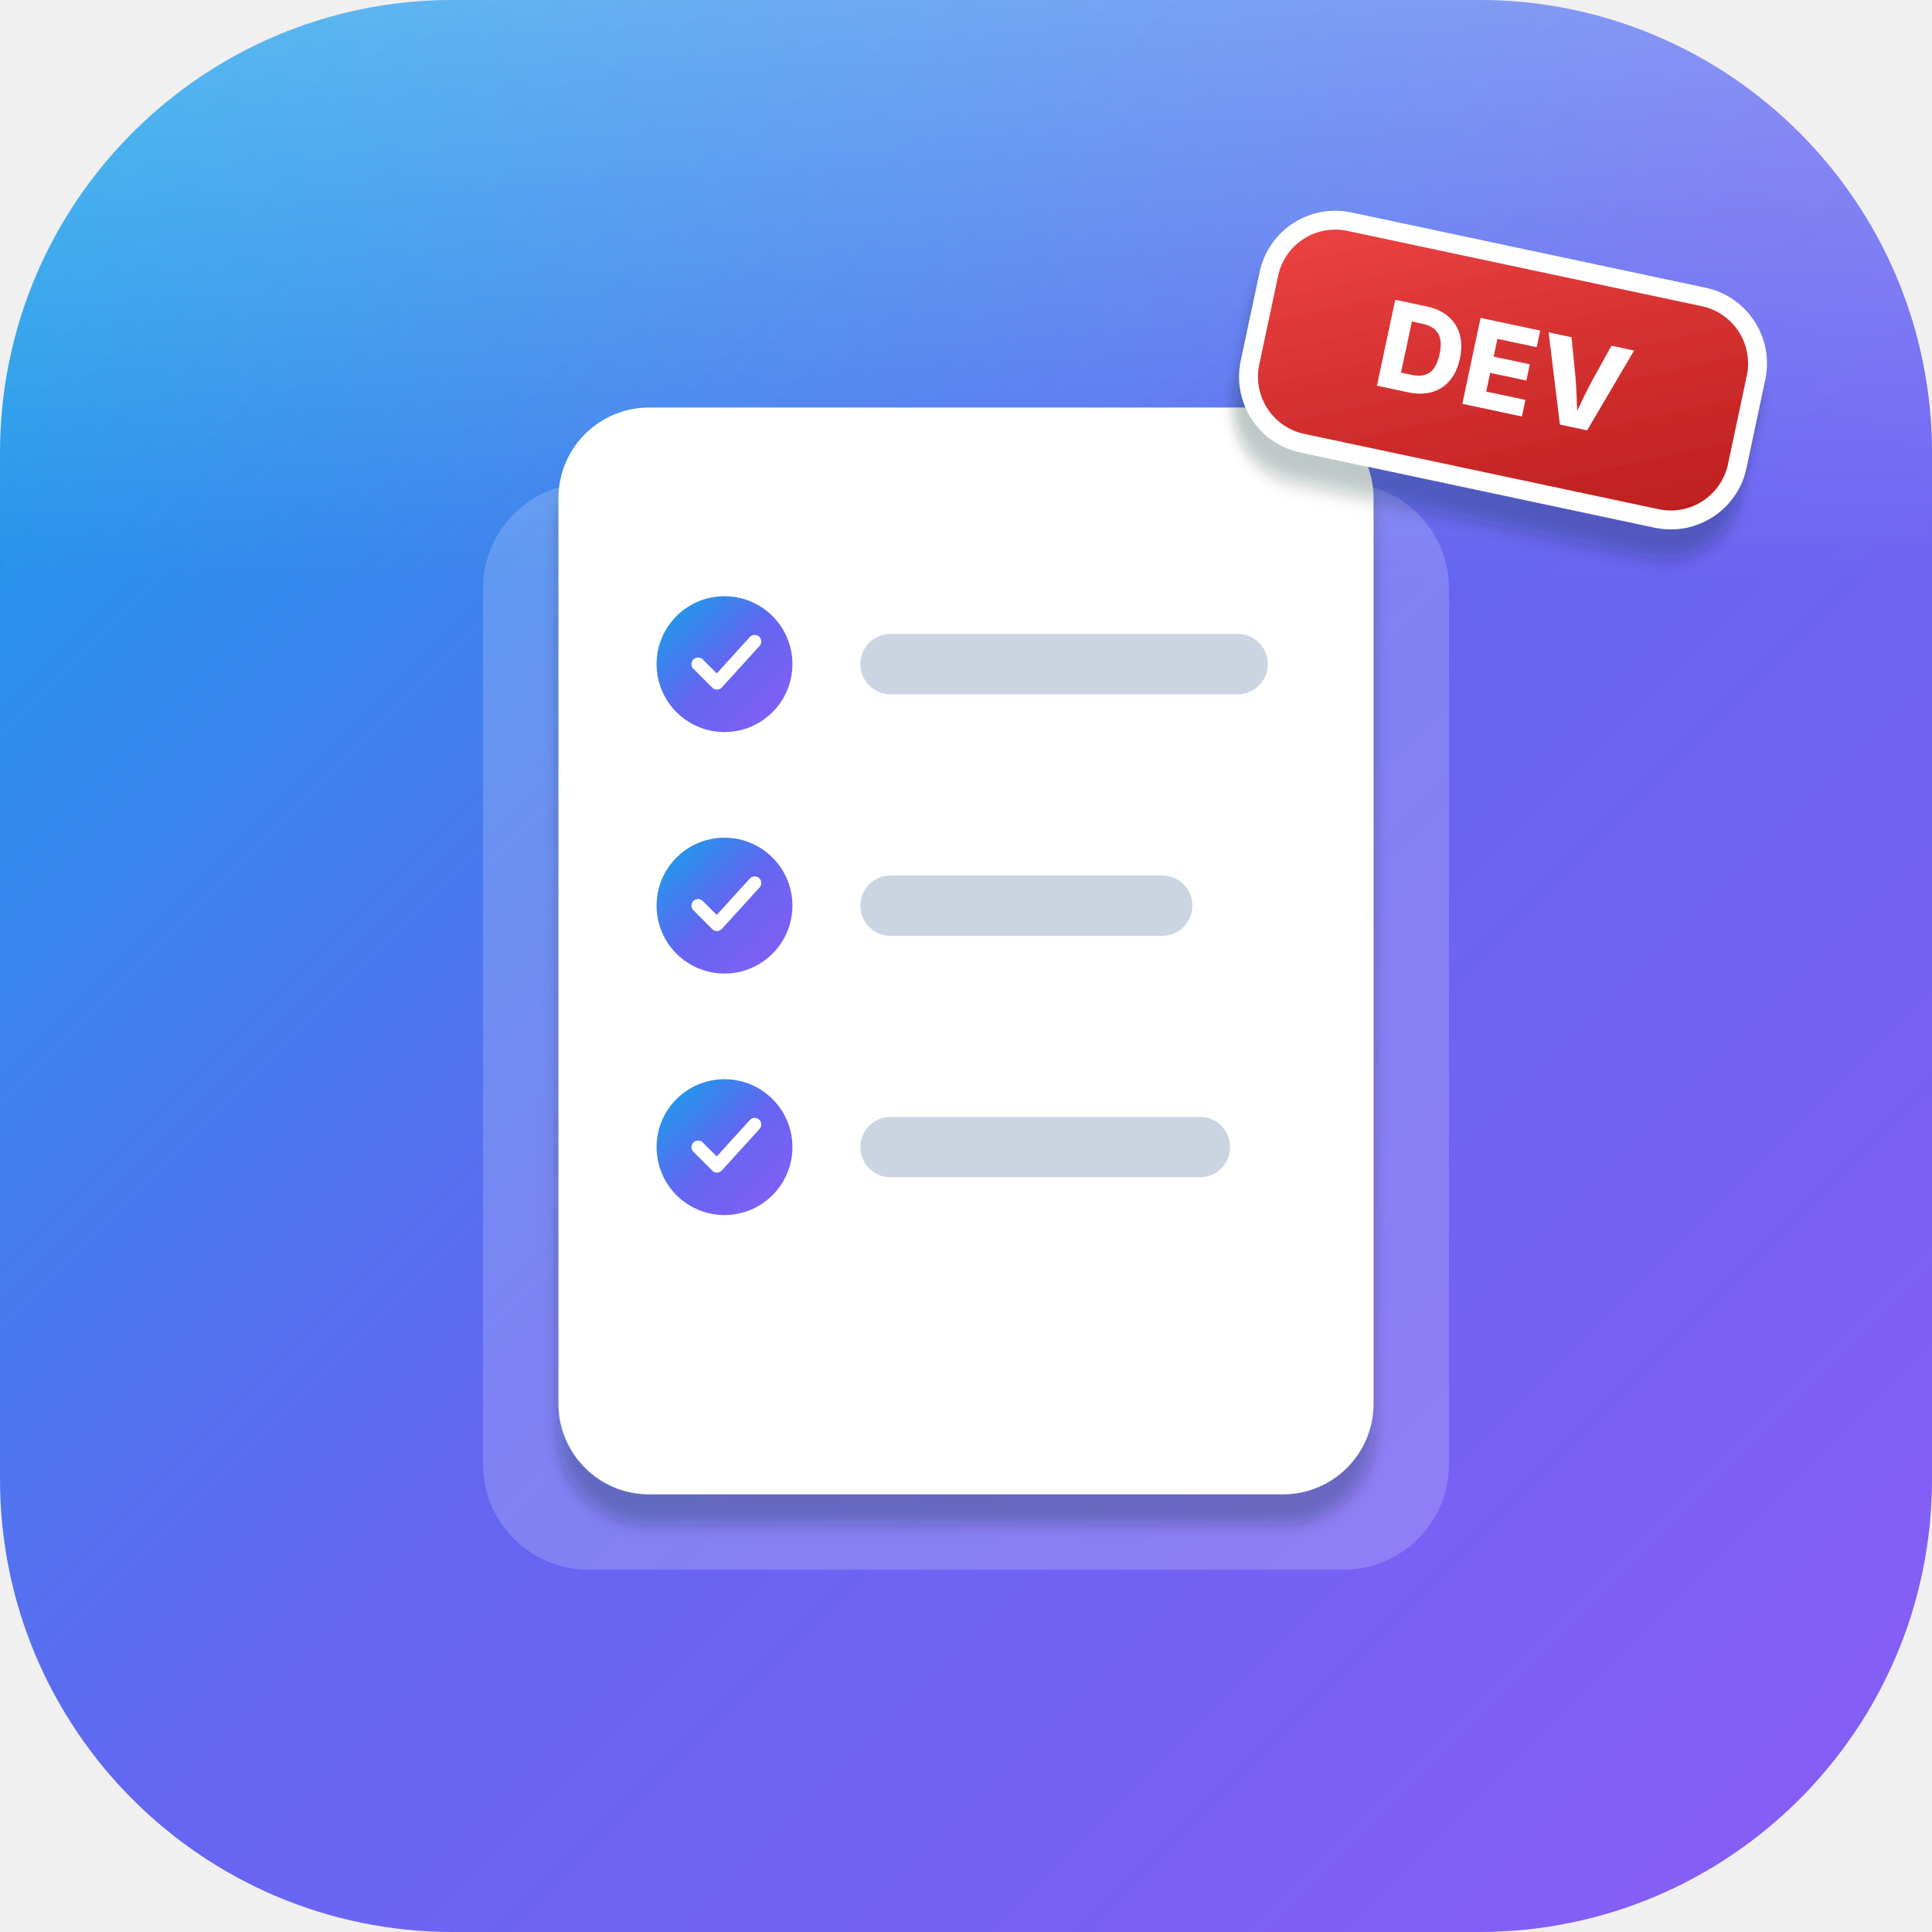
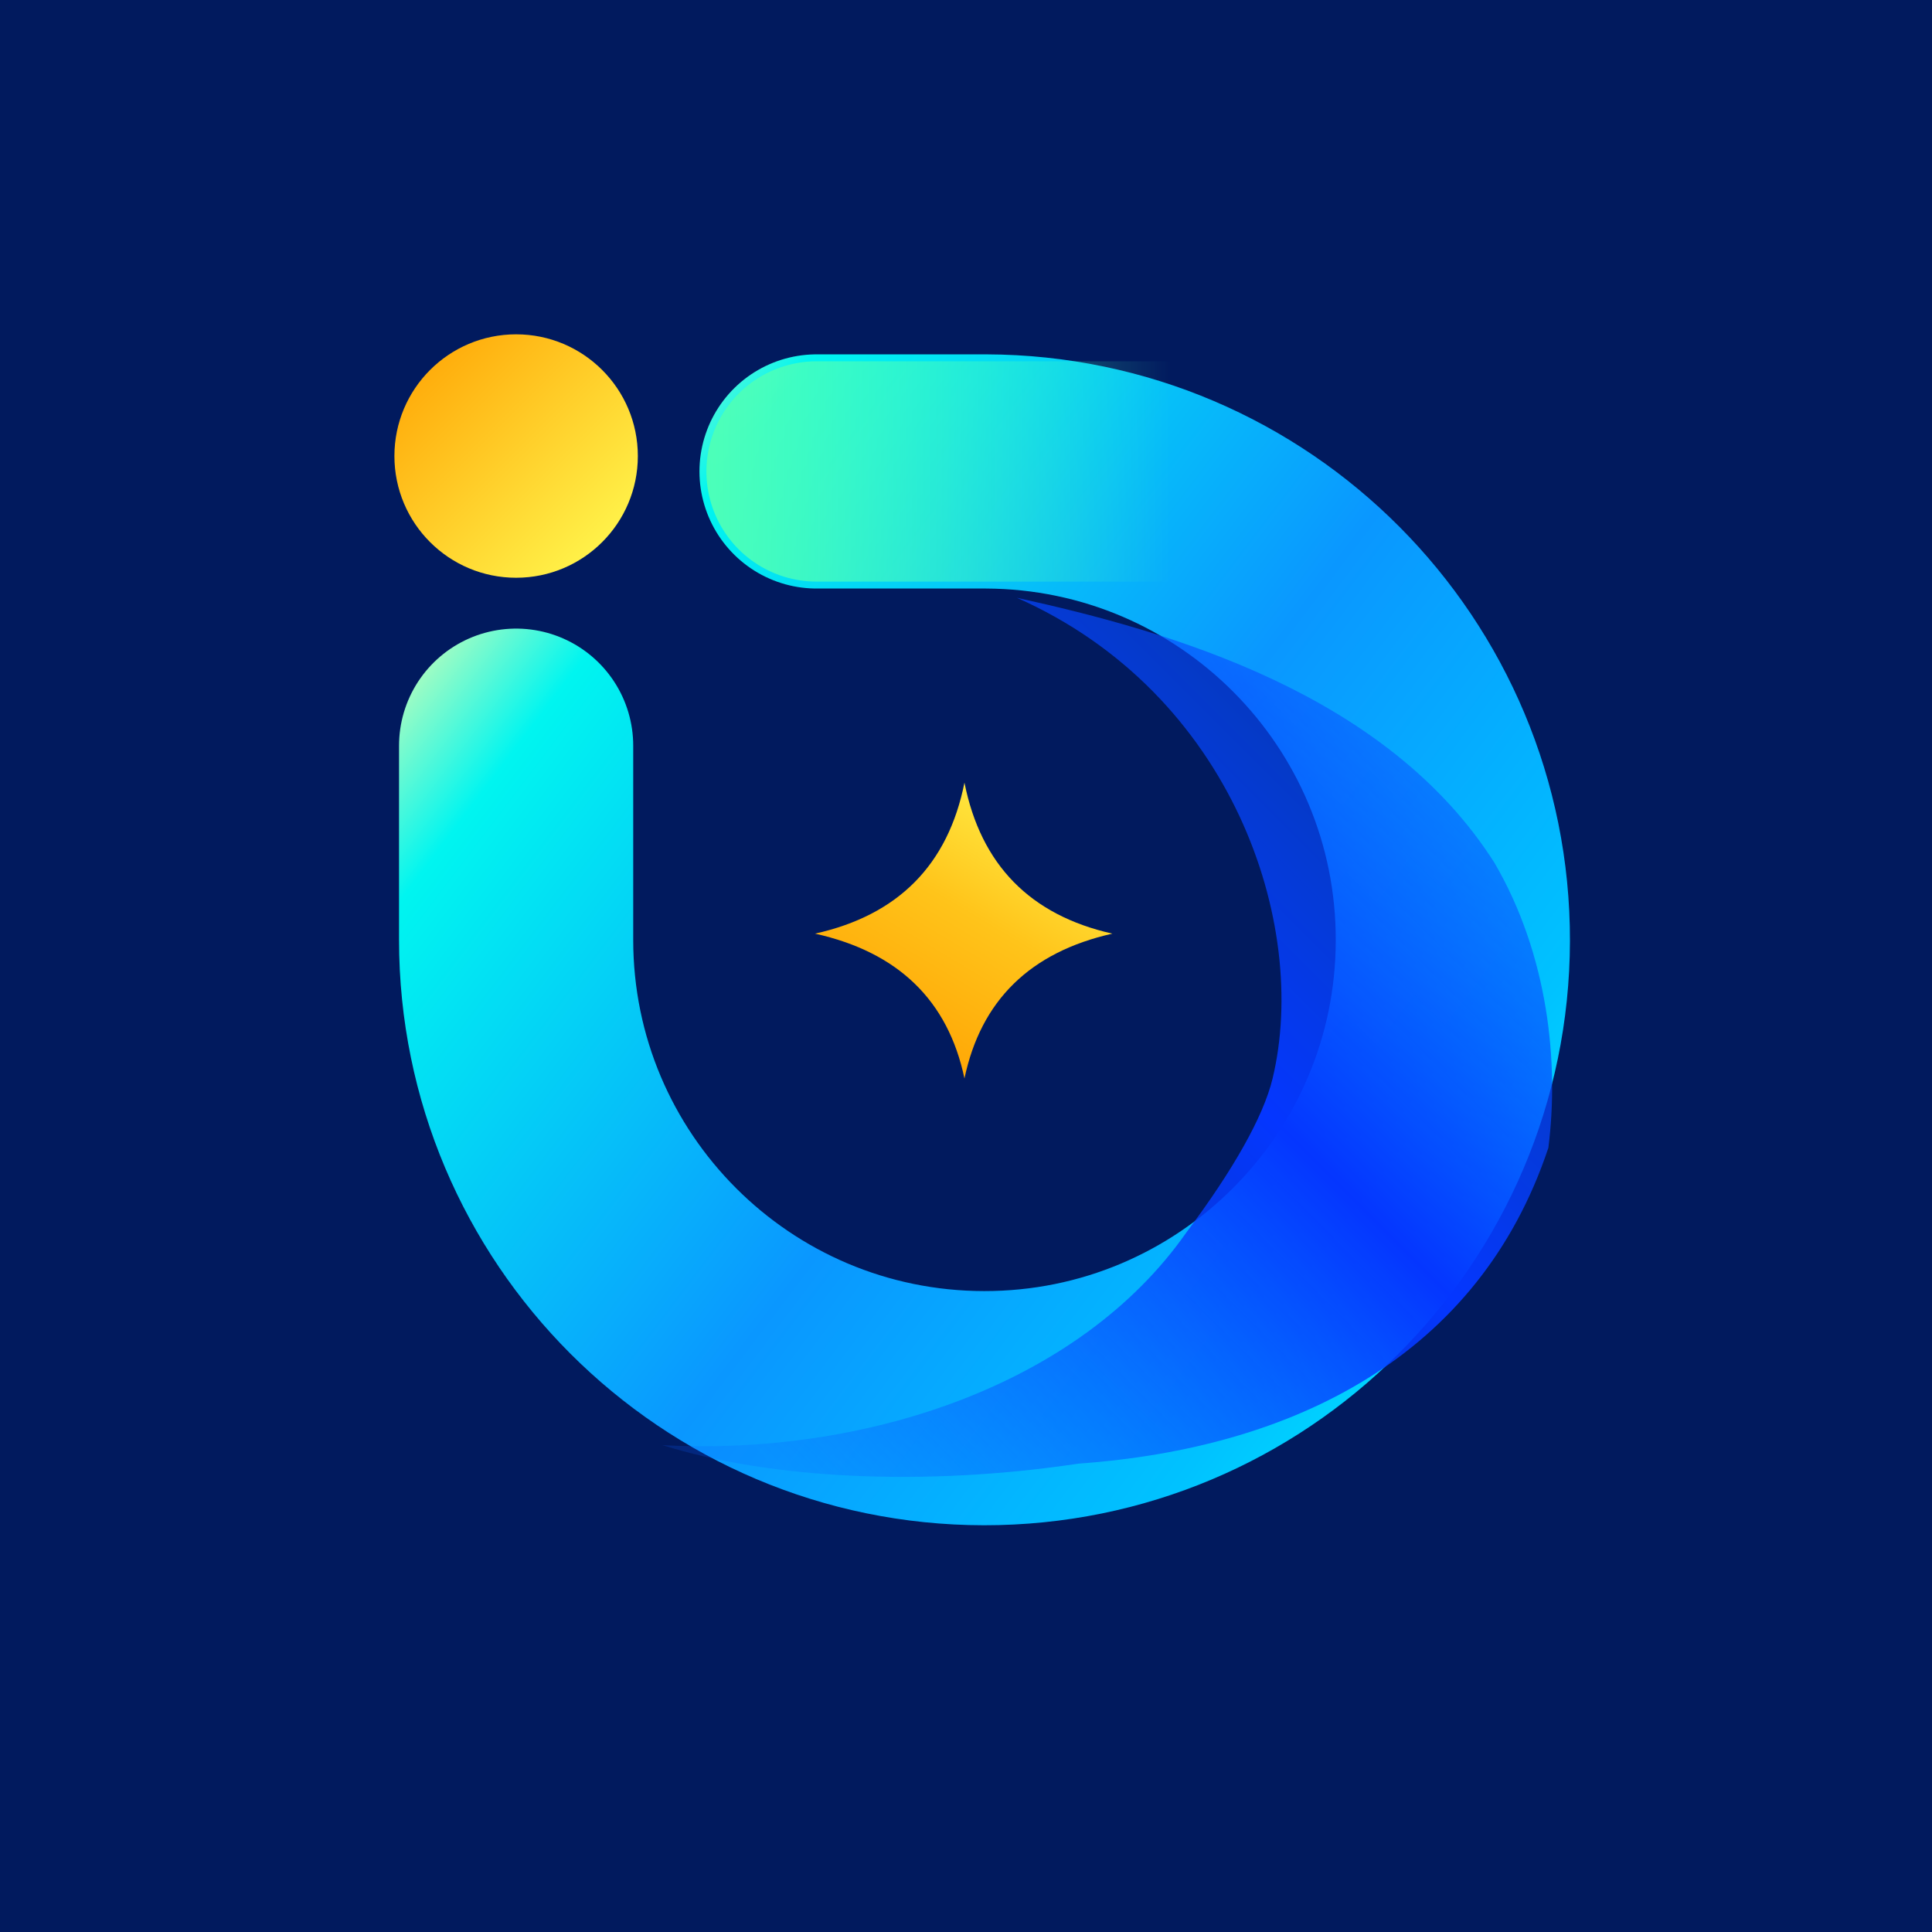
- <svg viewBox="0 0 512 512" width="512" height="512">
+ <svg xmlns="http://www.w3.org/2000/svg" viewBox="0 0 1254 1254" width="1254" height="1254">
  <defs>
-     <linearGradient id="bg" x1="0%" y1="0%" x2="100%" y2="100%">
-       <stop offset="0%" stop-color="#0EA5E9" />
-       <stop offset="50%" stop-color="#6366F1" />
-       <stop offset="100%" stop-color="#8B5CF6" />
+     <linearGradient id="ring" gradientUnits="userSpaceOnUse" x1="260" y1="400" x2="1000" y2="960">
+       <stop offset="0" stop-color="#E4FFB0" />
+       <stop offset="0.12" stop-color="#00F5F0" />
+       <stop offset="0.5" stop-color="#0A97FF" />
+       <stop offset="0.8" stop-color="#00C2FF" />
+       <stop offset="1" stop-color="#00F5FF" />
    </linearGradient>
-     <linearGradient id="shine" x1="0%" y1="0%" x2="0%" y2="100%">
-       <stop offset="0%" stop-color="#ffffff" stop-opacity="0.28" />
-       <stop offset="60%" stop-color="#ffffff" stop-opacity="0" />
+     <linearGradient id="mint" gradientUnits="userSpaceOnUse" x1="455" y1="306" x2="760" y2="306">
+       <stop offset="0" stop-color="#4DFFB8" />
+       <stop offset="1" stop-color="#4DFFB8" stop-opacity="0" />
    </linearGradient>
-     <linearGradient id="badge" x1="0%" y1="0%" x2="100%" y2="100%">
-       <stop offset="0%" stop-color="#EF4444" />
-       <stop offset="100%" stop-color="#B91C1C" />
+     <linearGradient id="swoosh" gradientUnits="userSpaceOnUse" x1="500" y1="950" x2="1000" y2="450">
+       <stop offset="0" stop-color="#0A5CFF" stop-opacity="0.2" />
+       <stop offset="0.55" stop-color="#0536FF" />
+       <stop offset="1" stop-color="#0A5CFF" stop-opacity="0.35" />
    </linearGradient>
-     <filter id="shadow" x="-20%" y="-20%" width="140%" height="140%">
-       <feDropShadow dx="0" dy="8" flood-color="#0F172A" flood-opacity="0.25" />
-     </filter>
+     <linearGradient id="gold" x1="0" y1="0" x2="1" y2="1">
+       <stop offset="0" stop-color="#FFA000" />
+       <stop offset="1" stop-color="#FFFF55" />
+     </linearGradient>
+     <linearGradient id="star" x1="0.2" y1="1" x2="0.8" y2="0">
+       <stop offset="0" stop-color="#FF9E00" />
+       <stop offset="0.55" stop-color="#FFC41A" />
+       <stop offset="1" stop-color="#FFF44D" />
+     </linearGradient>
  </defs>
-   <rect width="512" height="512" rx="120" fill="url(#bg)" />
-   <rect width="512" height="256" rx="120" fill="url(#shine)" />
-   <rect x="128" y="128" width="256" height="288" rx="28" fill="#ffffff" opacity="0.18" />
-   <g filter="url(#shadow)">
-     <rect x="148" y="108" width="216" height="288" rx="24" fill="#ffffff" />
-   </g>
-   <g>
-     <circle cx="192" cy="176" r="18" fill="url(#bg)" />
-     <path d="M185 176 l5 5 l10 -11" fill="none" stroke="#ffffff" stroke-width="3.5" stroke-linecap="round" stroke-linejoin="round" />
-     <rect x="228" y="168" width="108" height="16" rx="8" fill="#CBD5E1" />
-   </g>
-   <g>
-     <circle cx="192" cy="240" r="18" fill="url(#bg)" />
-     <path d="M185 240 l5 5 l10 -11" fill="none" stroke="#ffffff" stroke-width="3.5" stroke-linecap="round" stroke-linejoin="round" />
-     <rect x="228" y="232" width="88" height="16" rx="8" fill="#CBD5E1" />
-   </g>
-   <g>
-     <circle cx="192" cy="304" r="18" fill="url(#bg)" />
-     <path d="M185 304 l5 5 l10 -11" fill="none" stroke="#ffffff" stroke-width="3.5" stroke-linecap="round" stroke-linejoin="round" />
-     <rect x="228" y="296" width="98" height="16" rx="8" fill="#CBD5E1" />
-   </g>
-   <g transform="translate(340, 55) rotate(12)" filter="url(#shadow)">
-     <rect x="0" y="0" width="132" height="60" rx="18" fill="url(#badge)" stroke="#FFFFFF" stroke-width="5" />
-     <text x="66" y="41" font-family="Inter, -apple-system, Segoe UI, Roboto, sans-serif" font-size="32" font-weight="800" fill="#FFFFFF" text-anchor="middle">DEV</text>
-   </g>
+   <rect width="1254" height="1254" fill="#011A5E" />
+   <path d="M335 484 V610 A304 304 0 1 0 640 306 H530" fill="none" stroke="url(#ring)" stroke-width="152" stroke-linecap="round" />
+   <path d="M530 306 H760" fill="none" stroke="url(#mint)" stroke-width="143" stroke-linecap="round" />
+   <path d="M660 388 C760 410 900 450 970 560 C1005 620 1012 690 1005 745 C960 880 840 940 700 950 C600 965 500 960 430 938 C560 945 700 900 770 800 C800 760 820 725 826 700 C850 600 800 450 660 388 Z" fill="url(#swoosh)" />
+   <circle cx="335" cy="296" r="79" fill="url(#gold)" />
+   <path d="M626 508 Q642 588 722 606 Q642 624 626 700 Q610 624 529 606 Q610 588 626 508 Z" fill="url(#star)" />
</svg>
